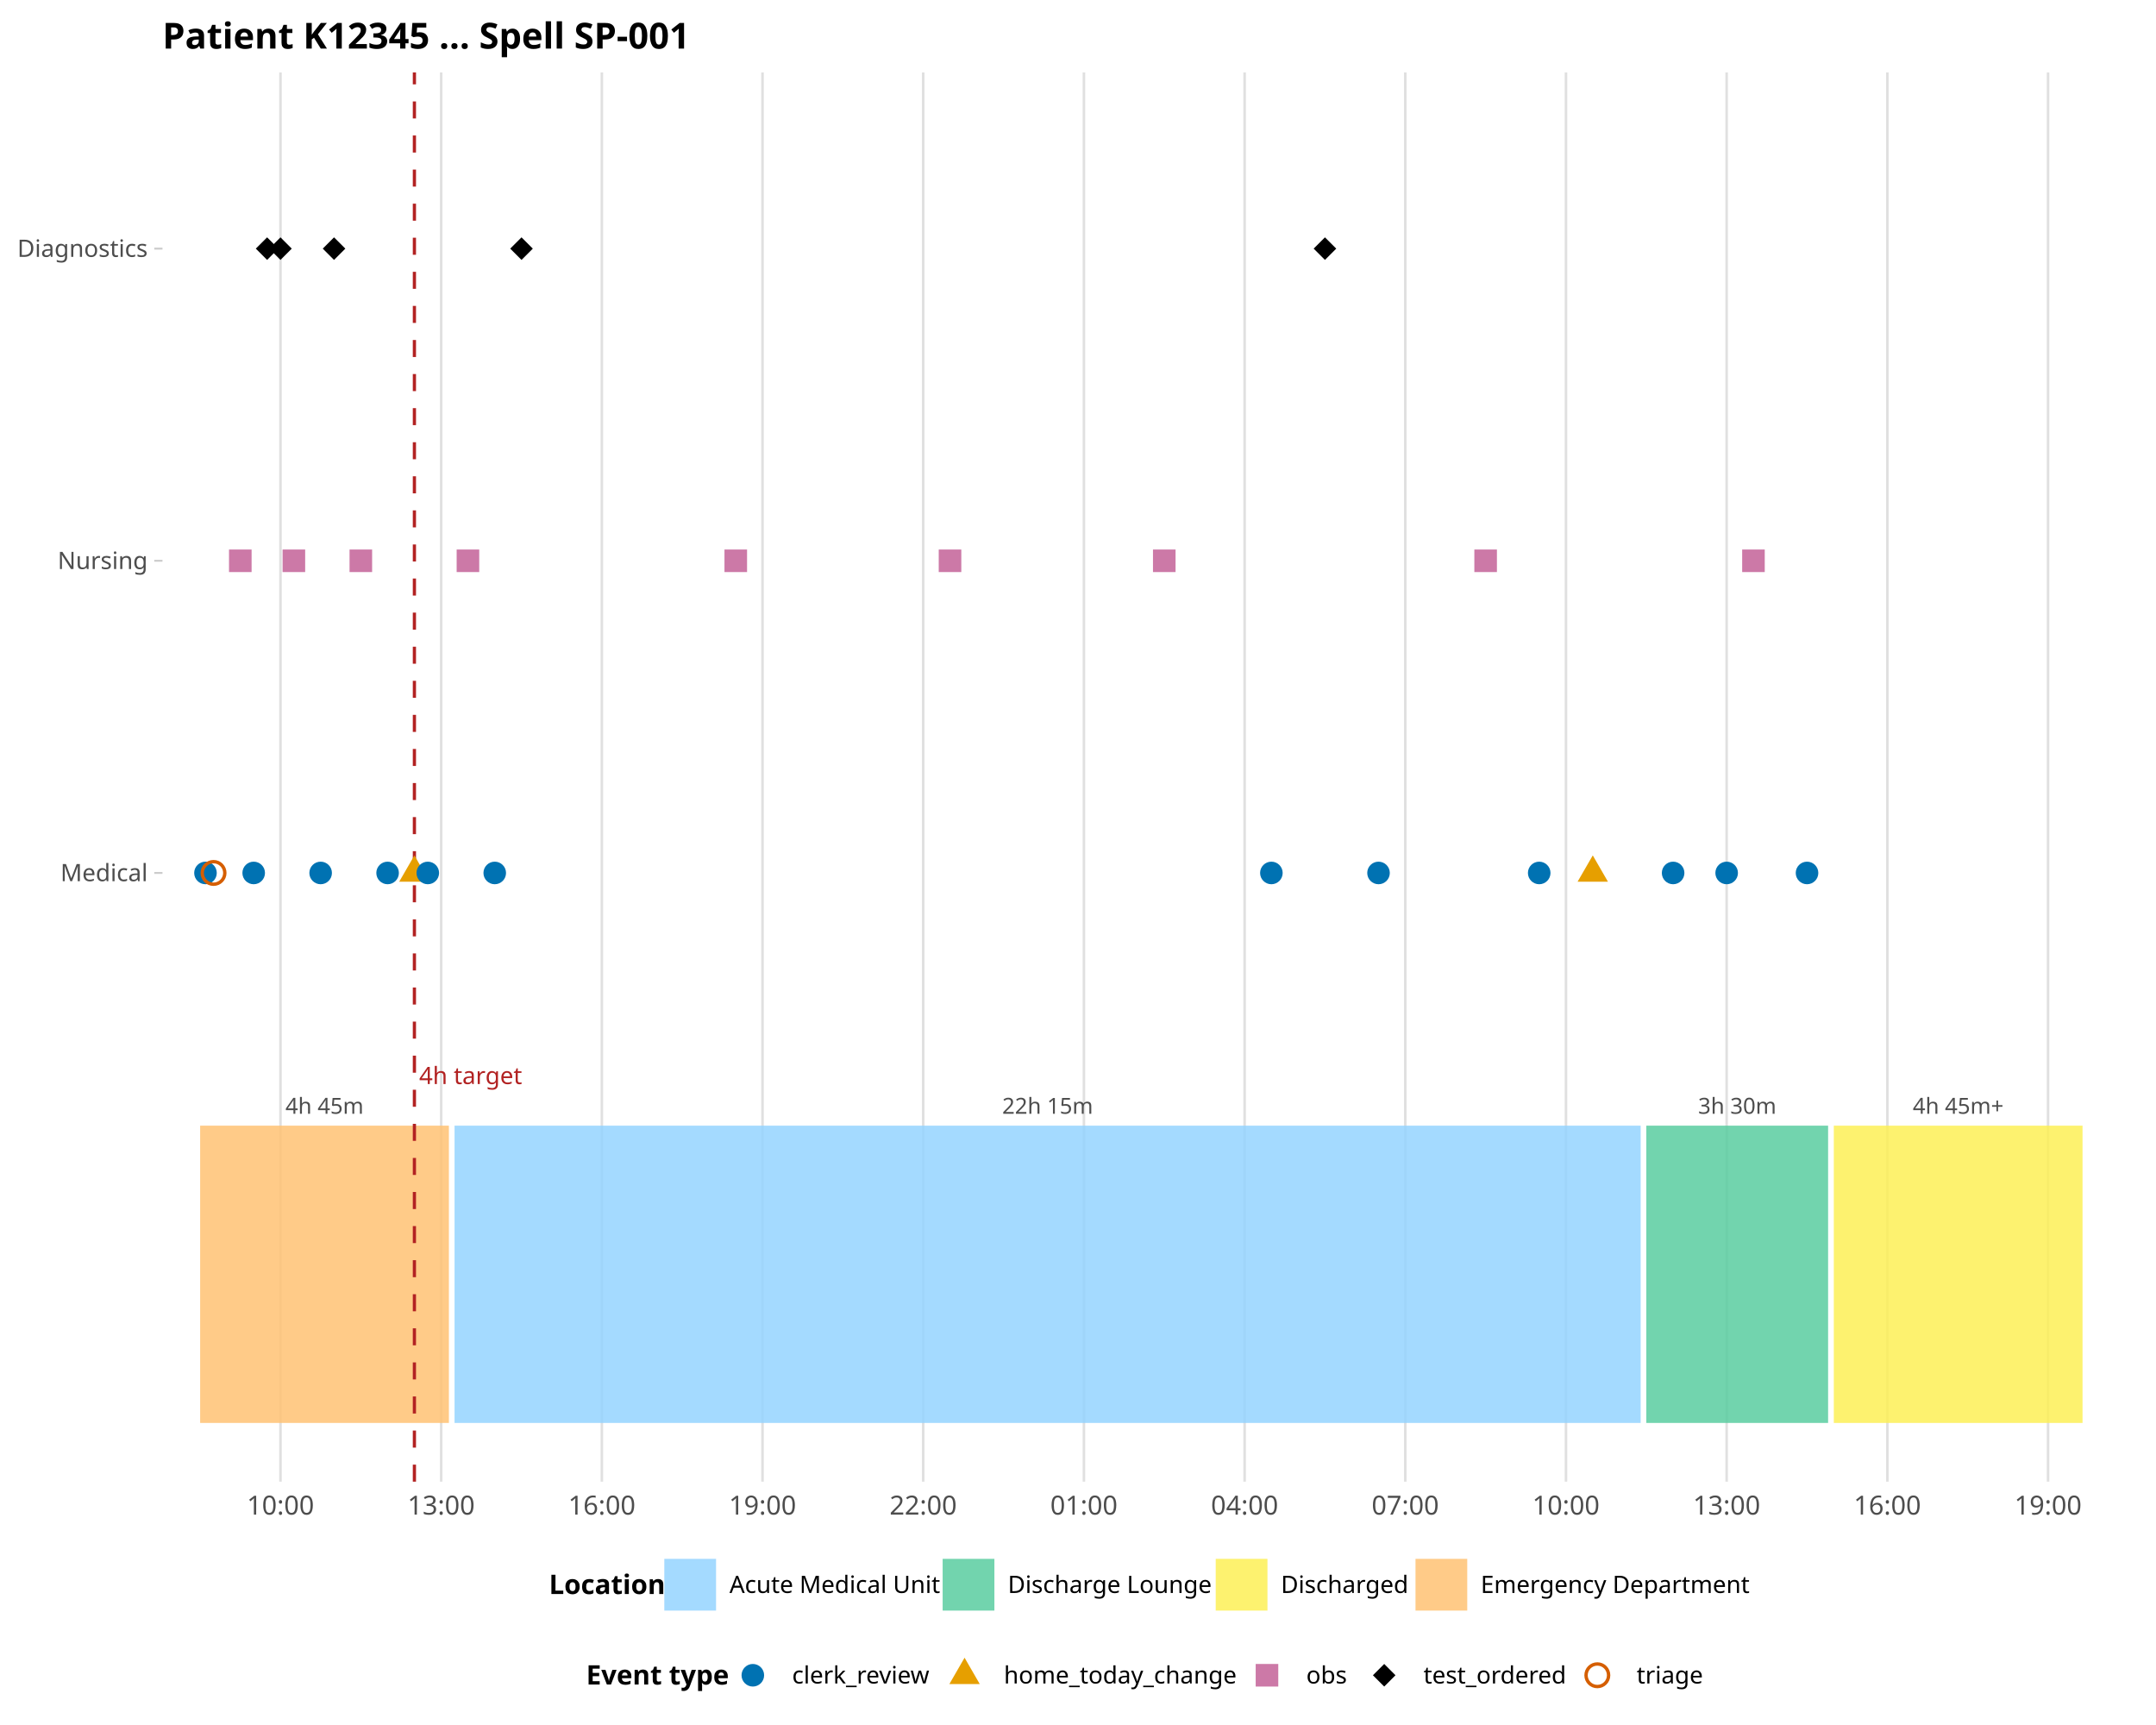
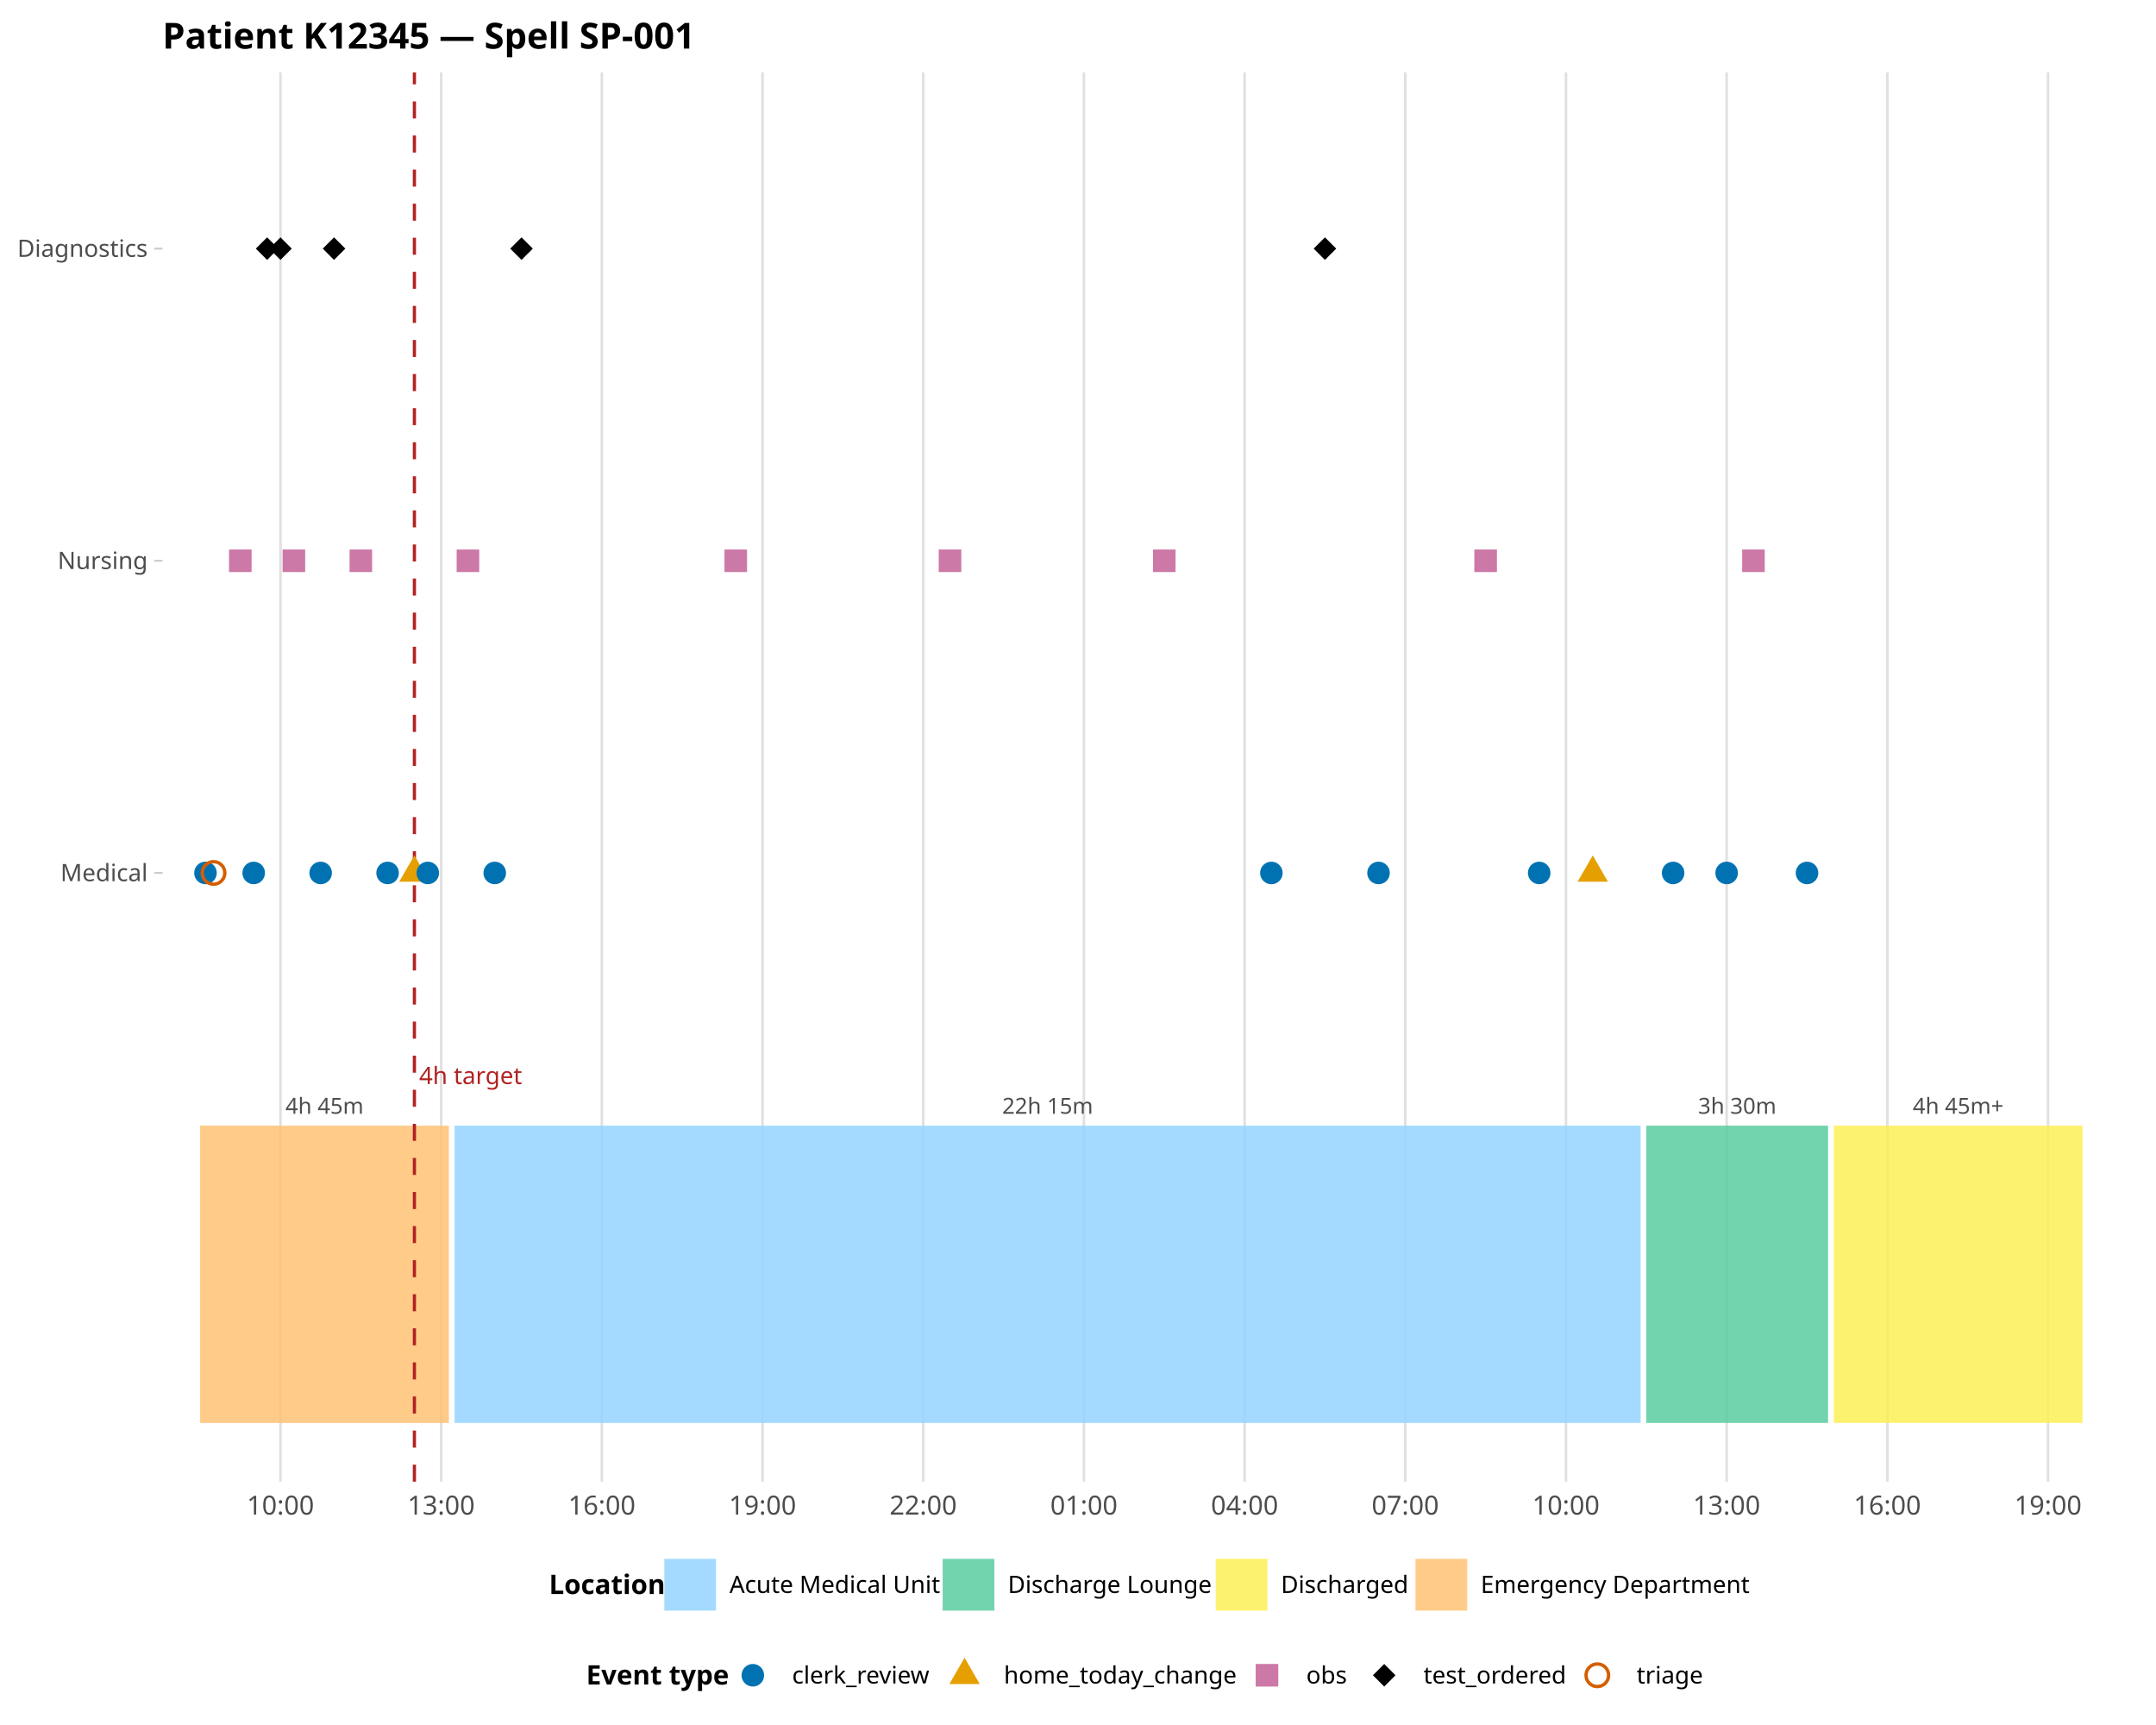
<svg xmlns="http://www.w3.org/2000/svg" class="svglite" data-engine-version="2.0" width="720.00pt" height="576.00pt" viewBox="0 0 720.00 576.00">
  <defs>
    <style type="text/css">
    .svglite line, .svglite polyline, .svglite polygon, .svglite path, .svglite rect, .svglite circle {
      fill: none;
      stroke: #000000;
      stroke-linecap: round;
      stroke-linejoin: round;
      stroke-miterlimit: 10.00;
    }
  </style>
  </defs>
  <rect width="100%" height="100%" style="stroke: none; fill: #FFFFFF;" />
  <defs>
    <clipPath id="cpMC4wMHw3MjAuMDB8MC4wMHw1NzYuMDA=">
      <rect x="0.00" y="0.00" width="720.00" height="576.00" />
    </clipPath>
  </defs>
  <g clip-path="url(#cpMC4wMHw3MjAuMDB8MC4wMHw1NzYuMDA=)">
</g>
  <defs>
    <clipPath id="cpNTQuMjZ8NzA4LjA0fDI0LjIwfDQ5NC43NQ==">
      <rect x="54.26" y="24.20" width="653.78" height="470.55" />
    </clipPath>
  </defs>
  <g clip-path="url(#cpNTQuMjZ8NzA4LjA0fDI0LjIwfDQ5NC43NQ==)">
    <polyline points="93.67,494.75 93.67,24.20 " style="stroke-width: 0.85; stroke: #E0E0E0; stroke-linecap: butt;" />
    <polyline points="147.33,494.75 147.33,24.20 " style="stroke-width: 0.85; stroke: #E0E0E0; stroke-linecap: butt;" />
    <polyline points="200.99,494.75 200.99,24.20 " style="stroke-width: 0.85; stroke: #E0E0E0; stroke-linecap: butt;" />
    <polyline points="254.65,494.75 254.65,24.20 " style="stroke-width: 0.85; stroke: #E0E0E0; stroke-linecap: butt;" />
    <polyline points="308.31,494.75 308.31,24.20 " style="stroke-width: 0.85; stroke: #E0E0E0; stroke-linecap: butt;" />
    <polyline points="361.98,494.75 361.98,24.20 " style="stroke-width: 0.85; stroke: #E0E0E0; stroke-linecap: butt;" />
    <polyline points="415.64,494.75 415.64,24.20 " style="stroke-width: 0.85; stroke: #E0E0E0; stroke-linecap: butt;" />
    <polyline points="469.30,494.75 469.30,24.20 " style="stroke-width: 0.85; stroke: #E0E0E0; stroke-linecap: butt;" />
    <polyline points="522.96,494.75 522.96,24.20 " style="stroke-width: 0.85; stroke: #E0E0E0; stroke-linecap: butt;" />
    <polyline points="576.62,494.75 576.62,24.20 " style="stroke-width: 0.85; stroke: #E0E0E0; stroke-linecap: butt;" />
    <polyline points="630.29,494.75 630.29,24.20 " style="stroke-width: 0.85; stroke: #E0E0E0; stroke-linecap: butt;" />
    <polyline points="683.95,494.75 683.95,24.20 " style="stroke-width: 0.85; stroke: #E0E0E0; stroke-linecap: butt;" />
    <rect x="66.84" y="375.87" width="83.07" height="99.27" style="stroke-width: 0.00; stroke: none; stroke-linecap: butt; stroke-linejoin: miter; fill: #FFC273; fill-opacity: 0.85;" />
    <rect x="151.80" y="375.87" width="396.10" height="99.27" style="stroke-width: 0.00; stroke: none; stroke-linecap: butt; stroke-linejoin: miter; fill: #94D3FF; fill-opacity: 0.85;" />
    <rect x="549.79" y="375.87" width="60.71" height="99.27" style="stroke-width: 0.00; stroke: none; stroke-linecap: butt; stroke-linejoin: miter; fill: #5ACCA0; fill-opacity: 0.85;" />
    <rect x="612.40" y="375.87" width="83.07" height="99.27" style="stroke-width: 0.00; stroke: none; stroke-linecap: butt; stroke-linejoin: miter; fill: #FDF056; fill-opacity: 0.85;" />
    <text x="108.37" y="371.90" text-anchor="middle" style="font-size: 7.40px; fill: #4D4D4D; font-family: sans;" textLength="24.68px" lengthAdjust="spacingAndGlyphs">4h 45m</text>
    <text x="349.85" y="371.90" text-anchor="middle" style="font-size: 7.40px; fill: #4D4D4D; font-family: sans;" textLength="28.79px" lengthAdjust="spacingAndGlyphs">22h 15m</text>
    <text x="580.15" y="371.90" text-anchor="middle" style="font-size: 7.40px; fill: #4D4D4D; font-family: sans;" textLength="24.68px" lengthAdjust="spacingAndGlyphs">3h 30m</text>
    <text x="653.94" y="371.90" text-anchor="middle" style="font-size: 7.40px; fill: #4D4D4D; font-family: sans;" textLength="29.00px" lengthAdjust="spacingAndGlyphs">4h 45m+</text>
    <line x1="138.39" y1="494.75" x2="138.39" y2="24.20" style="stroke-width: 1.07; stroke: #B22222; stroke-dasharray: 5.69,5.69; stroke-linecap: butt;" />
    <text x="139.96" y="361.98" style="font-size: 7.97px; fill: #B22222; font-family: sans;" textLength="31.45px" lengthAdjust="spacingAndGlyphs">4h target</text>
    <circle cx="68.62" cy="291.49" r="3.77" style="stroke-width: 1.13; stroke: none; fill: #0072B2;" />
    <circle cx="71.31" cy="291.49" r="3.77" style="stroke-width: 1.13; stroke: #D55E00;" />
    <polygon points="76.48,191.02 84.02,191.02 84.02,183.49 76.48,183.49 " style="stroke-width: 1.13; stroke: none; fill: #CC79A7;" />
    <circle cx="84.72" cy="291.49" r="3.77" style="stroke-width: 1.13; stroke: none; fill: #0072B2;" />
    <polygon points="85.43,83.02 89.20,79.25 92.96,83.02 89.20,86.79 " style="stroke-width: 1.13; stroke: none; fill: #000000;" />
    <polygon points="89.90,83.02 93.67,79.25 97.43,83.02 93.67,86.79 " style="stroke-width: 1.13; stroke: none; fill: #000000;" />
    <polygon points="94.37,191.02 101.91,191.02 101.91,183.49 94.37,183.49 " style="stroke-width: 1.13; stroke: none; fill: #CC79A7;" />
    <circle cx="107.08" cy="291.49" r="3.77" style="stroke-width: 1.13; stroke: none; fill: #0072B2;" />
    <polygon points="107.79,83.02 111.55,79.25 115.32,83.02 111.55,86.79 " style="stroke-width: 1.13; stroke: none; fill: #000000;" />
    <polygon points="116.73,191.02 124.27,191.02 124.27,183.49 116.73,183.49 " style="stroke-width: 1.13; stroke: none; fill: #CC79A7;" />
    <circle cx="129.44" cy="291.49" r="3.77" style="stroke-width: 1.13; stroke: none; fill: #0072B2;" />
    <polygon points="138.39,285.63 143.46,294.42 133.31,294.42 " style="stroke-width: 1.13; stroke: none; fill: #E69F00;" />
    <circle cx="142.86" cy="291.49" r="3.77" style="stroke-width: 1.13; stroke: none; fill: #0072B2;" />
    <polygon points="152.50,191.02 160.04,191.02 160.04,183.49 152.50,183.49 " style="stroke-width: 1.13; stroke: none; fill: #CC79A7;" />
    <circle cx="165.22" cy="291.49" r="3.77" style="stroke-width: 1.13; stroke: none; fill: #0072B2;" />
    <polygon points="170.39,83.02 174.16,79.25 177.93,83.02 174.16,86.79 " style="stroke-width: 1.13; stroke: none; fill: #000000;" />
    <polygon points="241.94,191.02 249.48,191.02 249.48,183.49 241.94,183.49 " style="stroke-width: 1.13; stroke: none; fill: #CC79A7;" />
    <polygon points="313.49,191.02 321.03,191.02 321.03,183.49 313.49,183.49 " style="stroke-width: 1.13; stroke: none; fill: #CC79A7;" />
    <polygon points="385.04,191.02 392.58,191.02 392.58,183.49 385.04,183.49 " style="stroke-width: 1.13; stroke: none; fill: #CC79A7;" />
    <circle cx="424.58" cy="291.49" r="3.77" style="stroke-width: 1.13; stroke: none; fill: #0072B2;" />
    <polygon points="438.70,83.02 442.47,79.25 446.24,83.02 442.47,86.79 " style="stroke-width: 1.13; stroke: none; fill: #000000;" />
    <circle cx="460.36" cy="291.49" r="3.77" style="stroke-width: 1.13; stroke: none; fill: #0072B2;" />
    <polygon points="492.36,191.02 499.90,191.02 499.90,183.49 492.36,183.49 " style="stroke-width: 1.13; stroke: none; fill: #CC79A7;" />
    <circle cx="514.02" cy="291.49" r="3.77" style="stroke-width: 1.13; stroke: none; fill: #0072B2;" />
    <polygon points="531.91,285.63 536.98,294.42 526.83,294.42 " style="stroke-width: 1.13; stroke: none; fill: #E69F00;" />
    <circle cx="558.74" cy="291.49" r="3.77" style="stroke-width: 1.13; stroke: none; fill: #0072B2;" />
    <circle cx="576.62" cy="291.49" r="3.77" style="stroke-width: 1.13; stroke: none; fill: #0072B2;" />
    <polygon points="581.80,191.02 589.34,191.02 589.34,183.49 581.80,183.49 " style="stroke-width: 1.13; stroke: none; fill: #CC79A7;" />
    <circle cx="603.46" cy="291.49" r="3.77" style="stroke-width: 1.13; stroke: none; fill: #0072B2;" />
  </g>
  <g clip-path="url(#cpMC4wMHw3MjAuMDB8MC4wMHw1NzYuMDA=)">
    <text x="49.33" y="294.24" text-anchor="end" style="font-size: 8.00px; fill: #4D4D4D; font-family: sans;" textLength="27.57px" lengthAdjust="spacingAndGlyphs">Medical</text>
    <text x="49.33" y="190.01" text-anchor="end" style="font-size: 8.00px; fill: #4D4D4D; font-family: sans;" textLength="27.57px" lengthAdjust="spacingAndGlyphs">Nursing</text>
    <text x="49.33" y="85.77" text-anchor="end" style="font-size: 8.00px; fill: #4D4D4D; font-family: sans;" textLength="41.36px" lengthAdjust="spacingAndGlyphs">Diagnostics</text>
    <polyline points="51.52,291.49 54.26,291.49 " style="stroke-width: 0.64; stroke: #CCCCCC; stroke-linecap: butt;" />
    <polyline points="51.52,187.25 54.26,187.25 " style="stroke-width: 0.64; stroke: #CCCCCC; stroke-linecap: butt;" />
    <polyline points="51.52,83.02 54.26,83.02 " style="stroke-width: 0.64; stroke: #CCCCCC; stroke-linecap: butt;" />
    <text x="93.67" y="505.74" text-anchor="middle" style="font-size: 8.80px; fill: #4D4D4D; font-family: sans;" textLength="22.02px" lengthAdjust="spacingAndGlyphs">10:00</text>
    <text x="147.33" y="505.74" text-anchor="middle" style="font-size: 8.80px; fill: #4D4D4D; font-family: sans;" textLength="22.02px" lengthAdjust="spacingAndGlyphs">13:00</text>
    <text x="200.99" y="505.74" text-anchor="middle" style="font-size: 8.80px; fill: #4D4D4D; font-family: sans;" textLength="22.02px" lengthAdjust="spacingAndGlyphs">16:00</text>
    <text x="254.65" y="505.74" text-anchor="middle" style="font-size: 8.80px; fill: #4D4D4D; font-family: sans;" textLength="22.02px" lengthAdjust="spacingAndGlyphs">19:00</text>
    <text x="308.31" y="505.74" text-anchor="middle" style="font-size: 8.80px; fill: #4D4D4D; font-family: sans;" textLength="22.02px" lengthAdjust="spacingAndGlyphs">22:00</text>
    <text x="361.98" y="505.74" text-anchor="middle" style="font-size: 8.80px; fill: #4D4D4D; font-family: sans;" textLength="22.02px" lengthAdjust="spacingAndGlyphs">01:00</text>
    <text x="415.64" y="505.74" text-anchor="middle" style="font-size: 8.80px; fill: #4D4D4D; font-family: sans;" textLength="22.02px" lengthAdjust="spacingAndGlyphs">04:00</text>
    <text x="469.30" y="505.74" text-anchor="middle" style="font-size: 8.80px; fill: #4D4D4D; font-family: sans;" textLength="22.02px" lengthAdjust="spacingAndGlyphs">07:00</text>
    <text x="522.96" y="505.74" text-anchor="middle" style="font-size: 8.80px; fill: #4D4D4D; font-family: sans;" textLength="22.02px" lengthAdjust="spacingAndGlyphs">10:00</text>
    <text x="576.62" y="505.74" text-anchor="middle" style="font-size: 8.80px; fill: #4D4D4D; font-family: sans;" textLength="22.02px" lengthAdjust="spacingAndGlyphs">13:00</text>
    <text x="630.29" y="505.74" text-anchor="middle" style="font-size: 8.80px; fill: #4D4D4D; font-family: sans;" textLength="22.02px" lengthAdjust="spacingAndGlyphs">16:00</text>
    <text x="683.95" y="505.74" text-anchor="middle" style="font-size: 8.80px; fill: #4D4D4D; font-family: sans;" textLength="22.02px" lengthAdjust="spacingAndGlyphs">19:00</text>
    <text x="183.33" y="532.26" style="font-size: 9.00px; font-weight: bold; font-family: sans;" textLength="34.03px" lengthAdjust="spacingAndGlyphs">Location</text>
    <rect x="221.85" y="520.52" width="17.28" height="17.28" style="stroke-width: 0.00; stroke: none; stroke-linecap: butt; stroke-linejoin: miter; fill: #94D3FF; fill-opacity: 0.85;" />
    <rect x="314.80" y="520.52" width="17.28" height="17.28" style="stroke-width: 0.00; stroke: none; stroke-linecap: butt; stroke-linejoin: miter; fill: #5ACCA0; fill-opacity: 0.85;" />
    <rect x="405.99" y="520.52" width="17.28" height="17.28" style="stroke-width: 0.00; stroke: none; stroke-linecap: butt; stroke-linejoin: miter; fill: #FDF056; fill-opacity: 0.85;" />
    <rect x="472.71" y="520.52" width="17.28" height="17.28" style="stroke-width: 0.00; stroke: none; stroke-linecap: butt; stroke-linejoin: miter; fill: #FFC273; fill-opacity: 0.85;" />
    <text x="243.61" y="531.91" style="font-size: 8.00px; font-family: sans;" textLength="66.71px" lengthAdjust="spacingAndGlyphs">Acute Medical Unit</text>
    <text x="336.56" y="531.91" style="font-size: 8.00px; font-family: sans;" textLength="64.94px" lengthAdjust="spacingAndGlyphs">Discharge Lounge</text>
    <text x="427.75" y="531.91" style="font-size: 8.00px; font-family: sans;" textLength="40.47px" lengthAdjust="spacingAndGlyphs">Discharged</text>
    <text x="494.47" y="531.91" style="font-size: 8.00px; font-family: sans;" textLength="84.50px" lengthAdjust="spacingAndGlyphs">Emergency Department</text>
    <text x="195.75" y="562.49" style="font-size: 9.00px; font-weight: bold; font-family: sans;" textLength="42.54px" lengthAdjust="spacingAndGlyphs">Event type</text>
    <circle cx="251.41" cy="559.39" r="3.77" style="stroke-width: 1.13; stroke: none; fill: #0072B2;" />
    <polygon points="322.12,553.53 327.19,562.32 317.05,562.32 " style="stroke-width: 1.13; stroke: none; fill: #E69F00;" />
    <polygon points="419.34,563.16 426.88,563.16 426.88,555.62 419.34,555.62 " style="stroke-width: 1.13; stroke: none; fill: #CC79A7;" />
    <polygon points="458.49,559.39 462.26,555.62 466.02,559.39 462.26,563.16 " style="stroke-width: 1.13; stroke: none; fill: #000000;" />
    <circle cx="533.43" cy="559.39" r="3.77" style="stroke-width: 1.13; stroke: #D55E00;" />
    <text x="264.53" y="562.14" style="font-size: 8.00px; font-family: sans;" textLength="44.47px" lengthAdjust="spacingAndGlyphs">clerk_review</text>
    <text x="335.24" y="562.14" style="font-size: 8.00px; font-family: sans;" textLength="74.74px" lengthAdjust="spacingAndGlyphs">home_today_change</text>
    <text x="436.23" y="562.14" style="font-size: 8.00px; font-family: sans;" textLength="12.90px" lengthAdjust="spacingAndGlyphs">obs</text>
    <text x="475.38" y="562.14" style="font-size: 8.00px; font-family: sans;" textLength="44.92px" lengthAdjust="spacingAndGlyphs">test_ordered</text>
    <text x="546.55" y="562.14" style="font-size: 8.00px; font-family: sans;" textLength="20.01px" lengthAdjust="spacingAndGlyphs">triage</text>
-     <text x="54.26" y="16.23" style="font-size: 12.00px; font-weight: bold; font-family: sans;" textLength="168.79px" lengthAdjust="spacingAndGlyphs">Patient K12345 ... Spell SP-001</text>
+     <text x="54.26" y="16.23" style="font-size: 12.00px; font-weight: bold; font-family: sans;" textLength="170.79px" lengthAdjust="spacingAndGlyphs">Patient K12345 — Spell SP-001</text>
  </g>
</svg>
